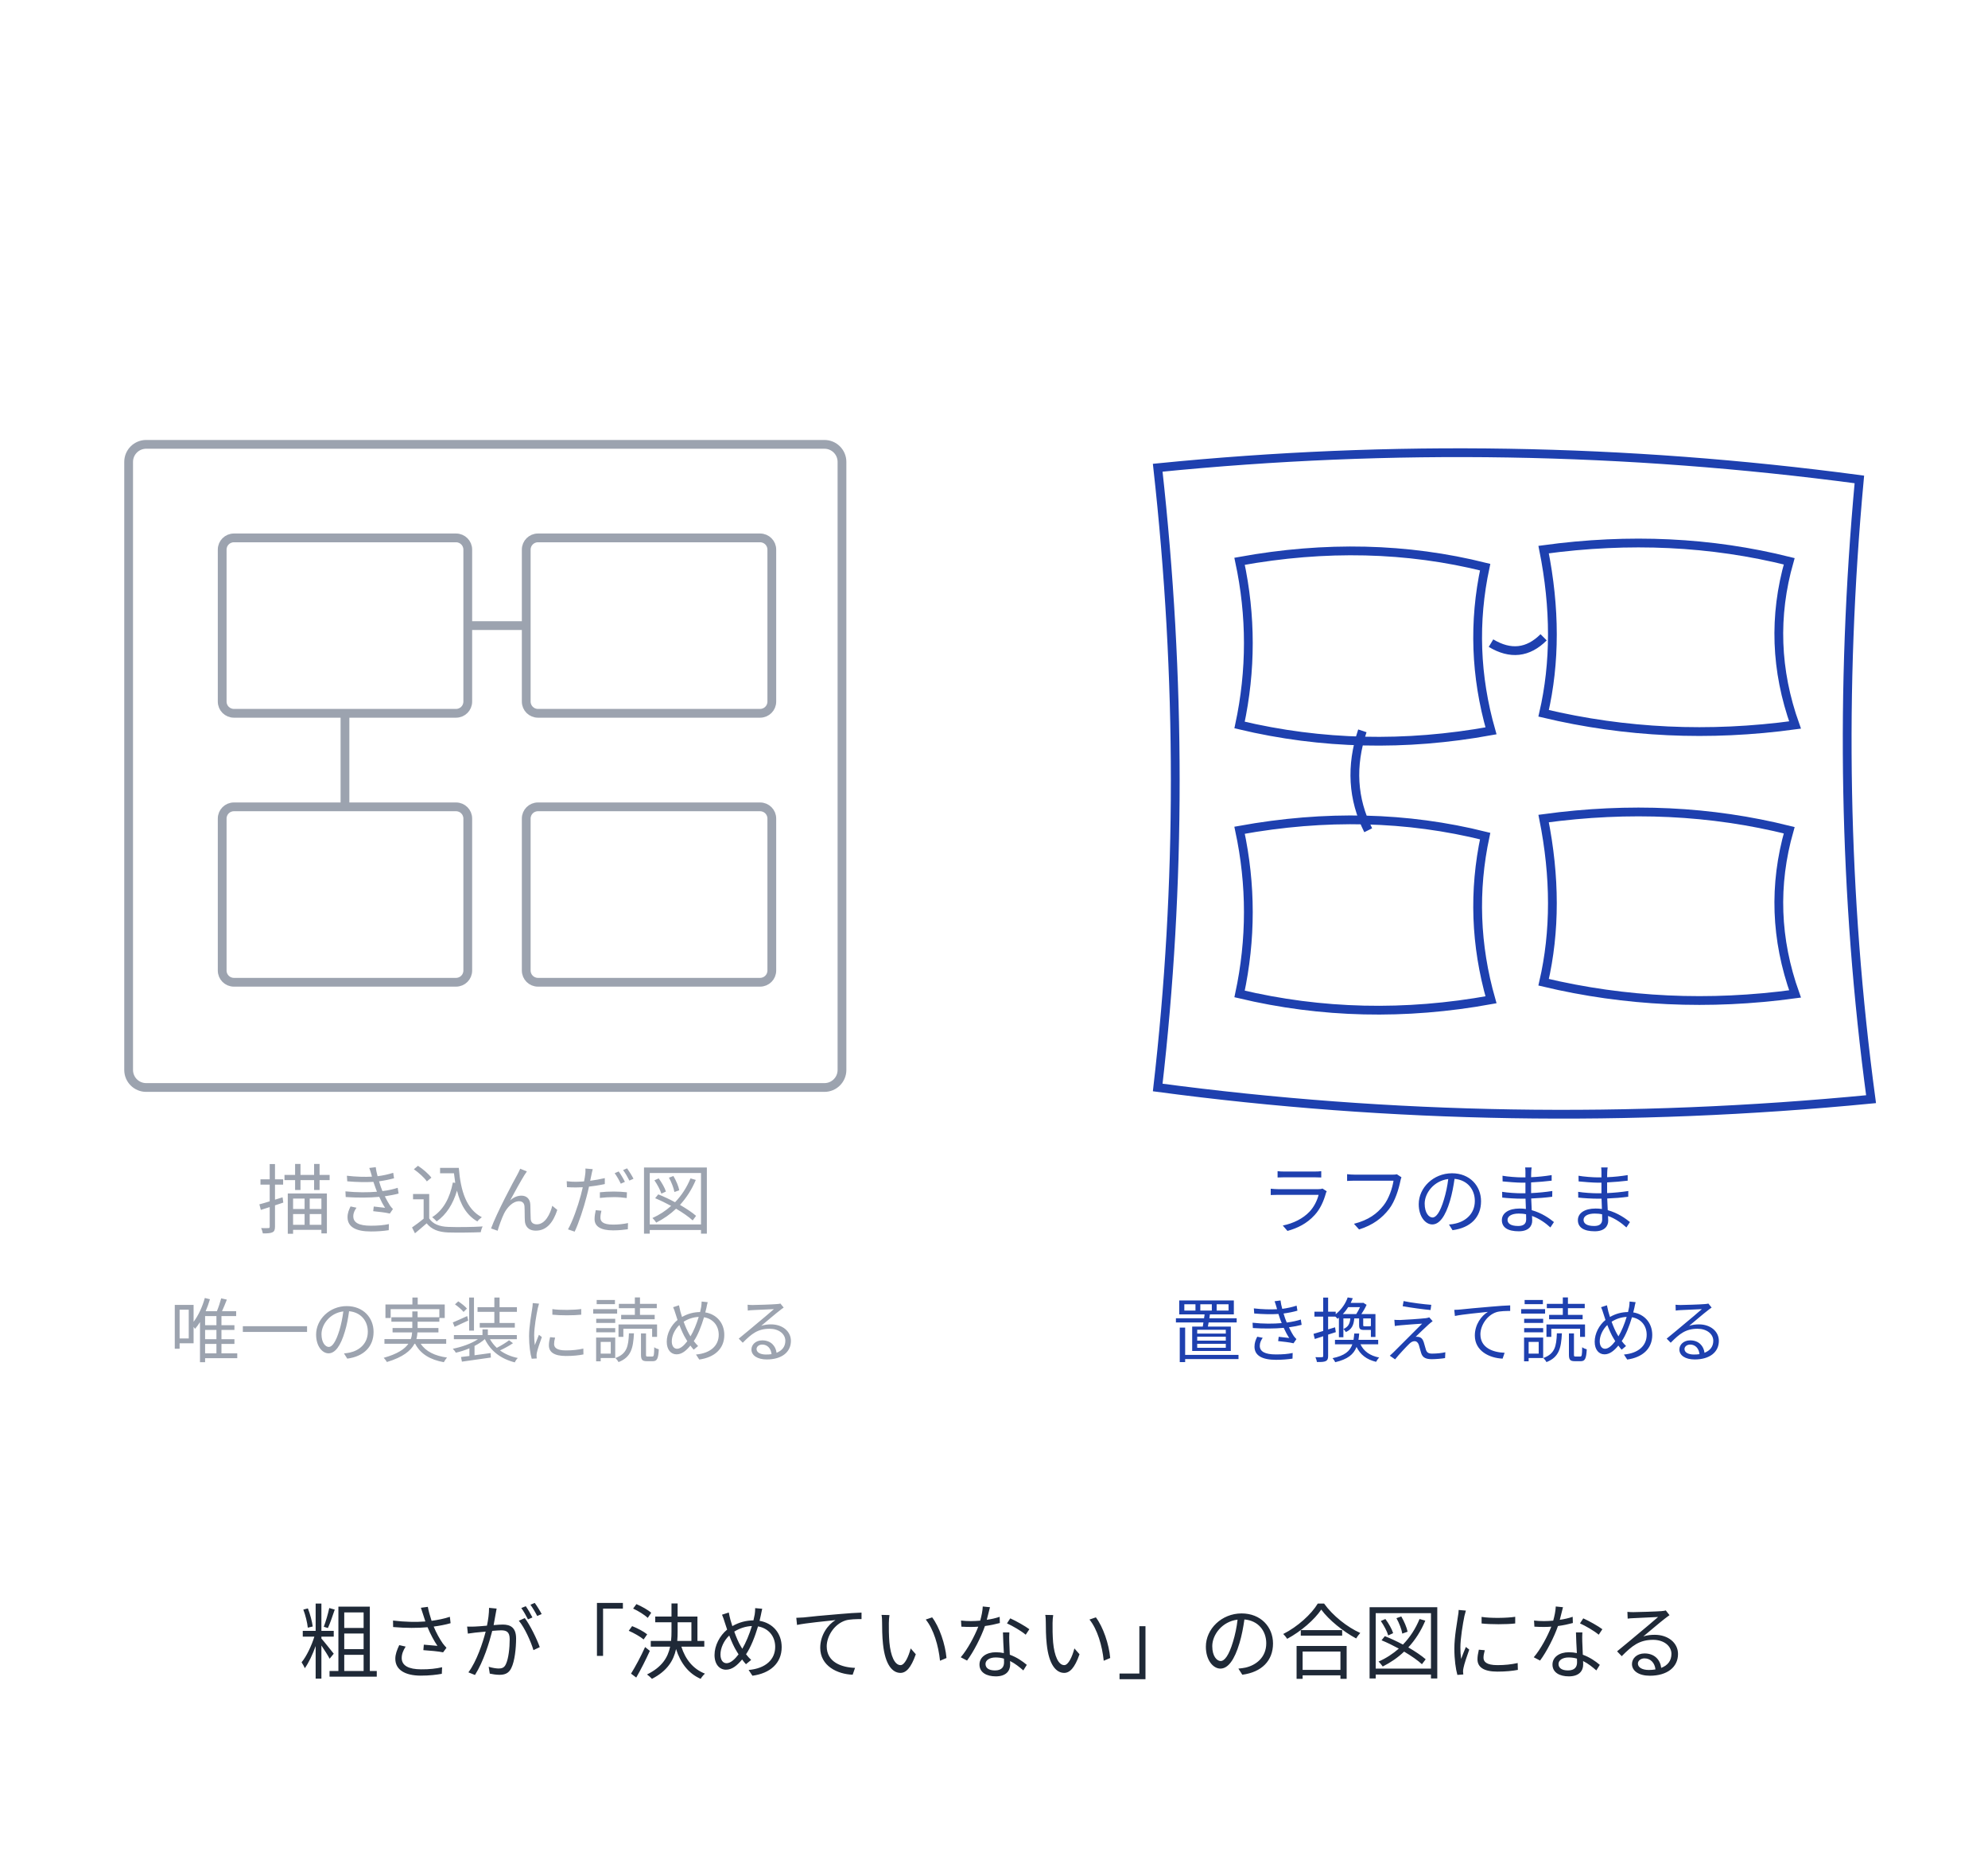
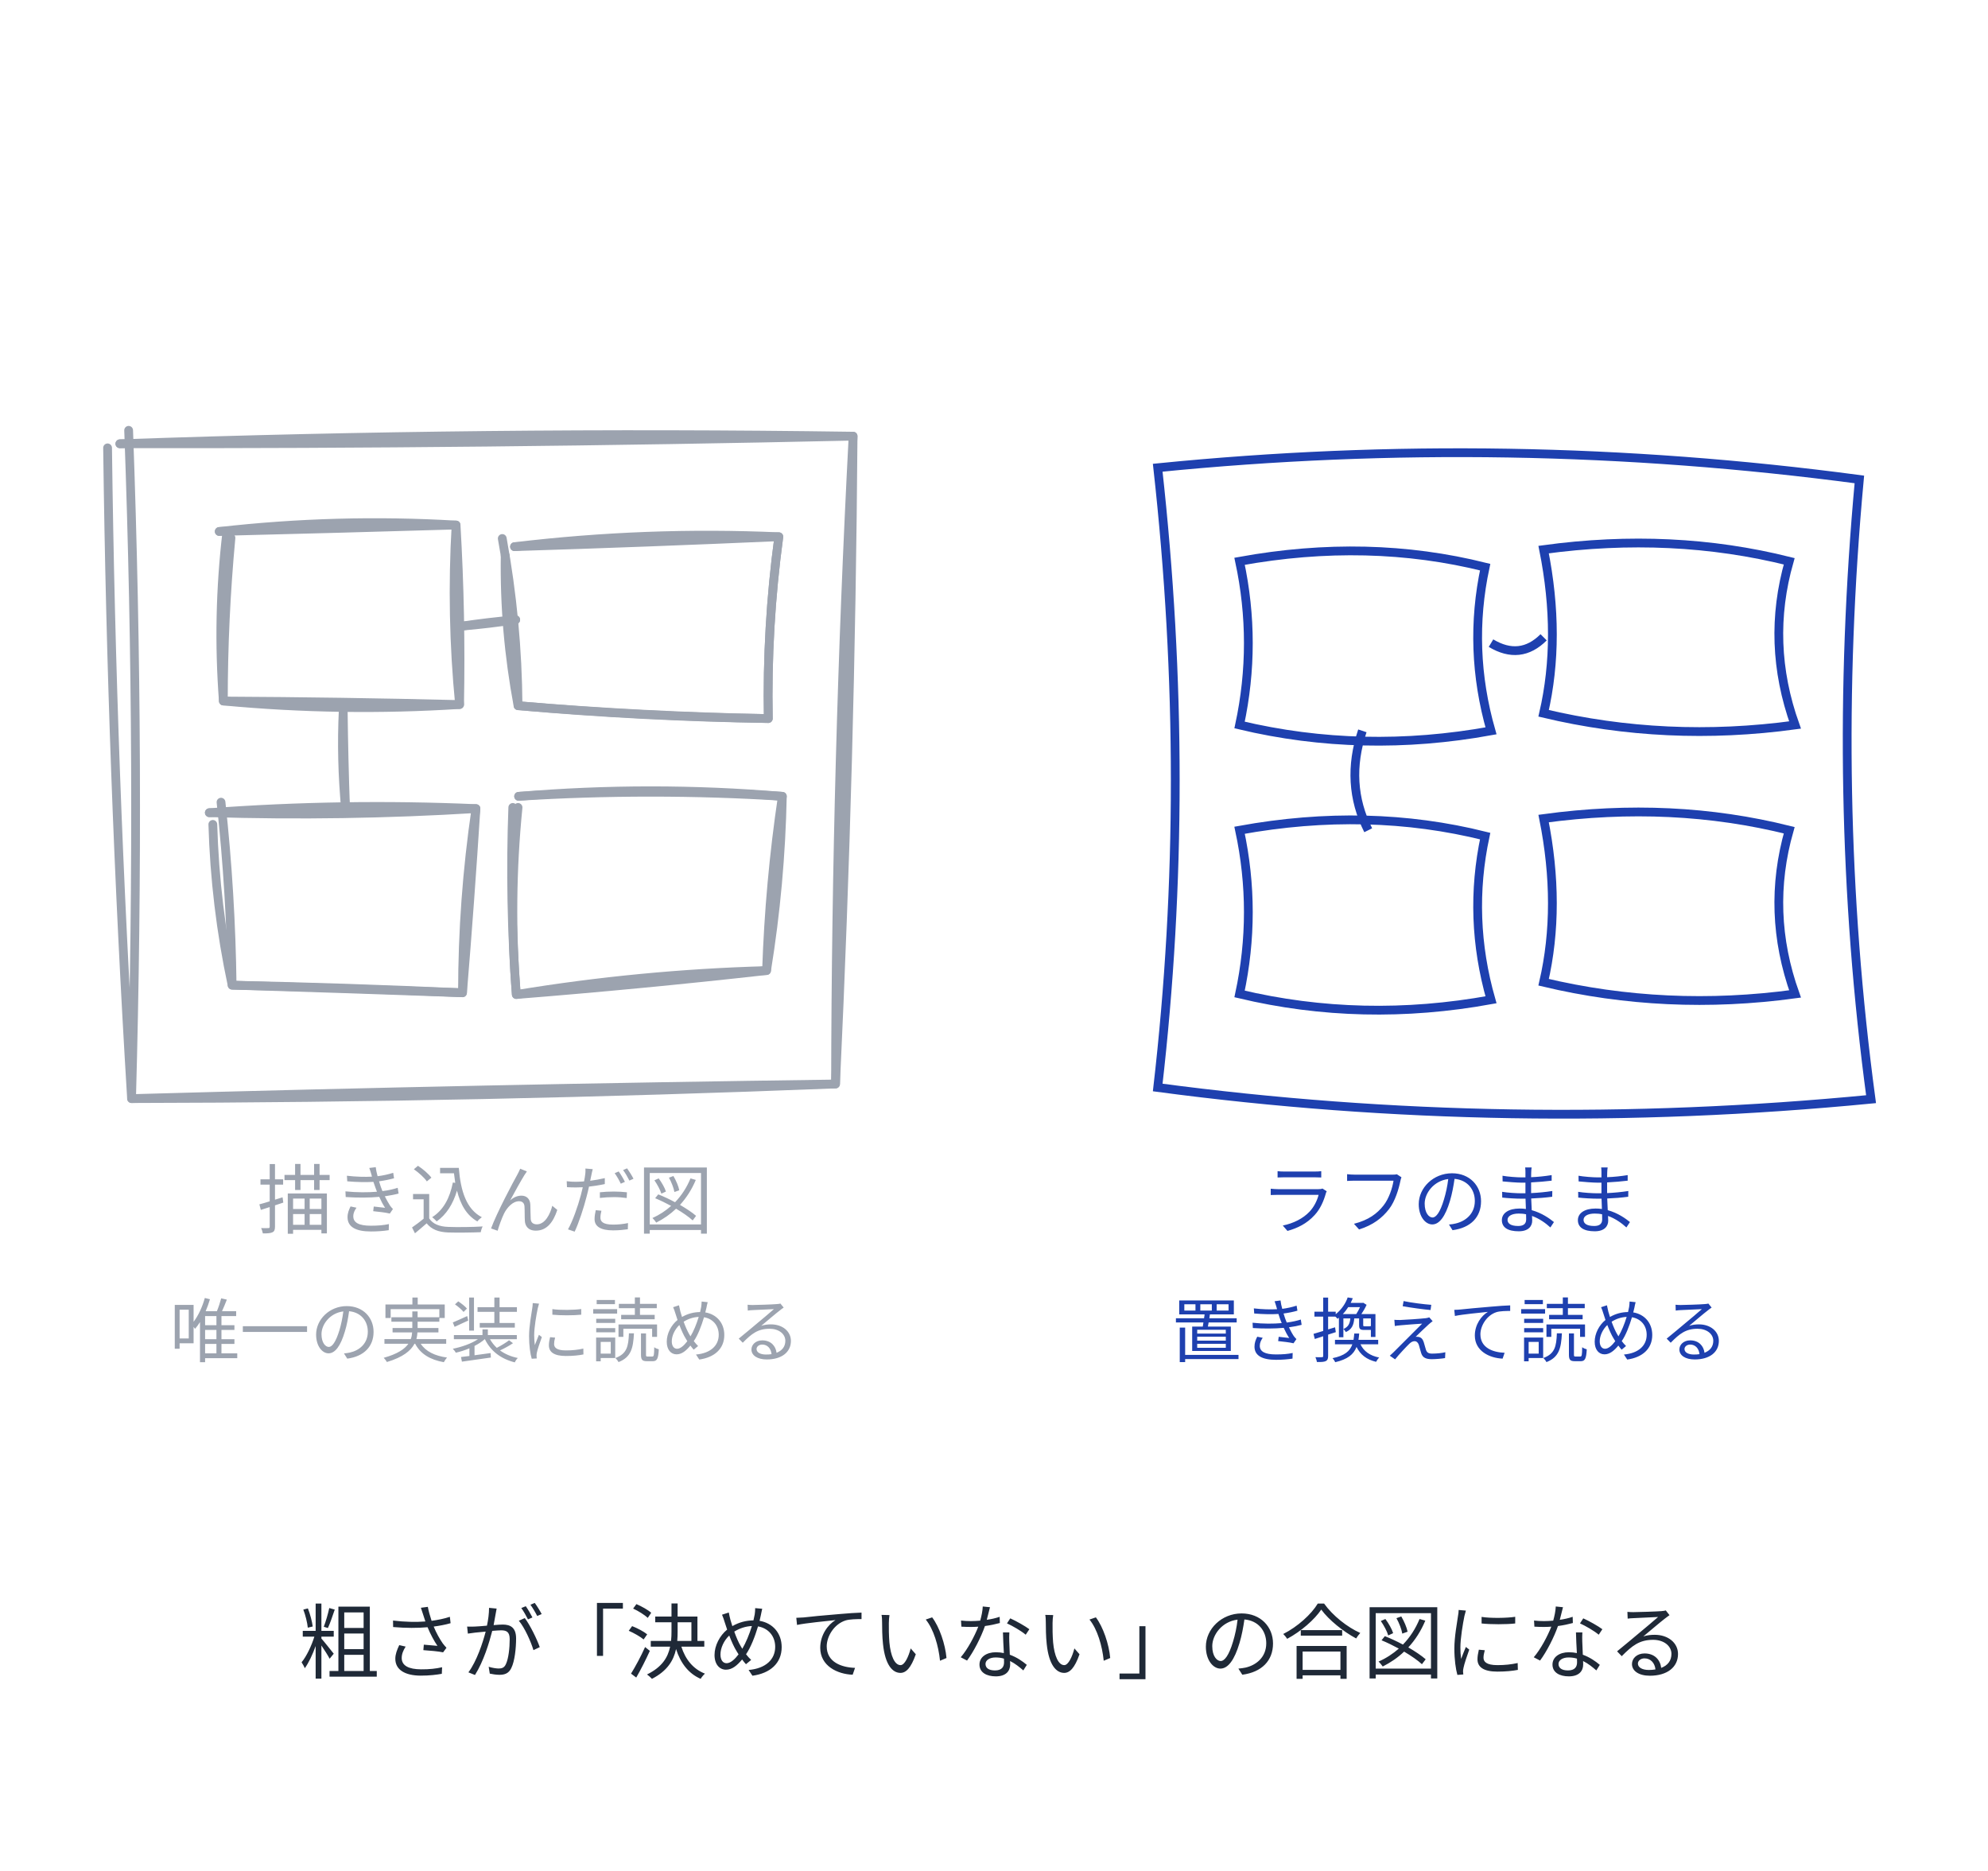
<svg xmlns="http://www.w3.org/2000/svg" width="340" height="320" viewBox="0 0 340 320" preserveAspectRatio="xMidYMid meet">
-   <rect x="22" y="76" width="122" height="110" rx="3" fill="none" stroke="#9CA3AF" stroke-width="1.5" />
-   <rect x="38" y="92" width="42" height="30" rx="2" fill="none" stroke="#9CA3AF" stroke-width="1.5" />
-   <rect x="90" y="92" width="42" height="30" rx="2" fill="none" stroke="#9CA3AF" stroke-width="1.5" />
-   <rect x="38" y="138" width="42" height="30" rx="2" fill="none" stroke="#9CA3AF" stroke-width="1.5" />
-   <rect x="90" y="138" width="42" height="30" rx="2" fill="none" stroke="#9CA3AF" stroke-width="1.5" />
-   <line x1="80" y1="107" x2="90" y2="107" stroke="#9CA3AF" stroke-width="1.5" />
-   <line x1="59" y1="122" x2="59" y2="138" stroke="#9CA3AF" stroke-width="1.5" />
+   <path d="M20.5 75.9 Q83.2 76 145.9 74.6 Q143 130 142.9 185.4 Q82.7 187.8 22.5 187.9 Q24.1 130.7 22 73.6" fill="none" stroke="#9CA3AF" stroke-width="1.5" stroke-linejoin="round" stroke-linecap="round" />
+   <path d="M20.5 75.9 Q83.2 73.7 145.9 74.6 Q145.5 130 142.9 185.4 Q82.7 186.2 22.5 187.9 Q19.1 132.3 18.4 76.6" fill="none" stroke="#9CA3AF" stroke-width="1.5" stroke-linejoin="round" stroke-linecap="round" />
+   <path d="M37.5 90.9 Q57.7 88.6 78 89.8 Q77.1 105.2 78.6 120.5 Q58.4 121.8 38.2 119.9 Q38.2 105.9 39.5 92" fill="none" stroke="#9CA3AF" stroke-width="1.5" stroke-linejoin="round" stroke-linecap="round" />
+   <path d="M37.5 90.9 Q57.7 90.4 78 89.8 Q78.9 105.1 78.6 120.5 Q58.4 120 38.2 119.9 Q37.1 105.4 38.8 91" fill="none" stroke="#9CA3AF" stroke-width="1.5" stroke-linejoin="round" stroke-linecap="round" />
+   <path d="M88 93.5 Q110.5 90.8 133.2 91.8 Q131.1 107.3 131.4 122.9 Q110 122.5 88.6 120.7 Q86.2 107.9 86.4 95" fill="none" stroke="#9CA3AF" stroke-width="1.5" stroke-linejoin="round" stroke-linecap="round" />
+   <path d="M88 93.5 Q110.6 92.8 133.2 91.8 Q131.1 107.3 131.4 122.9 Q110 122.6 88.6 120.7 Q88.5 106.3 85.9 92.1" fill="none" stroke="#9CA3AF" stroke-width="1.5" stroke-linejoin="round" stroke-linecap="round" />
+   <path d="M35.8 139 Q58.6 137.3 81.4 138.3 Q80.4 154.1 79.1 169.8 Q59.4 168.9 39.7 168.5 Q39.5 152.8 37.8 137.2" fill="none" stroke="#9CA3AF" stroke-width="1.5" stroke-linejoin="round" stroke-linecap="round" />
+   <path d="M35.8 139 Q58.6 139.7 81.4 138.3 Q79.1 154 79.1 169.8 Q59.4 169.1 39.7 168.5 Q36.8 154.9 36.4 141" fill="none" stroke="#9CA3AF" stroke-width="1.5" stroke-linejoin="round" stroke-linecap="round" />
+   <path d="M88.7 136.2 Q111.3 134.8 133.8 136.2 Q131.6 151 131.1 166 Q109.7 168.4 88.3 170.1 Q87 154.1 88.6 138.1" fill="none" stroke="#9CA3AF" stroke-width="1.5" stroke-linejoin="round" stroke-linecap="round" />
+   <path d="M88.7 136.2 Q111.3 134.3 133.8 136.2 Q133.5 151.2 131.1 166 Q109.5 166.6 88.3 170.1 Q87.1 154.1 87.7 138.1" fill="none" stroke="#9CA3AF" stroke-width="1.5" stroke-linejoin="round" stroke-linecap="round" />
+   <path d="M78.9 107.1 Q83.6 106.7 88.2 106" fill="none" stroke="#9CA3AF" stroke-width="1.5" stroke-linejoin="round" stroke-linecap="round" />
+   <path d="M78.9 107.1 Q83.5 106.4 88.2 106" fill="none" stroke="#9CA3AF" stroke-width="1.5" stroke-linejoin="round" stroke-linecap="round" />
+   <path d="M58.7 121.5 Q58.8 129.9 59.1 138.3" fill="none" stroke="#9CA3AF" stroke-width="1.5" stroke-linejoin="round" stroke-linecap="round" />
+   <path d="M58.7 121.5 Q58.3 129.9 59.1 138.3" fill="none" stroke="#9CA3AF" stroke-width="1.5" stroke-linejoin="round" stroke-linecap="round" />
  <text x="83" y="210" text-anchor="middle" font-family="sans-serif" font-size="13" fill="#9CA3AF">描き込んだ図</text>
  <text x="83" y="232" text-anchor="middle" font-family="sans-serif" font-size="12" fill="#9CA3AF">唯一の実装に読める</text>
  <path d="M198 80 q60 -6 120 2 q-5 54 2 106 q-62 6 -122 -2 q6 -52 0 -106 z" fill="none" stroke="#1E40AF" stroke-width="1.5" />
  <path d="M212 96 q22 -4 42 1 q-3 14 1 28 q-22 4 -43 -1 q3 -14 0 -28 z" fill="none" stroke="#1E40AF" stroke-width="1.5" />
  <path d="M264 94 q22 -3 42 2 q-4 14 1 28 q-22 3 -43 -2 q3 -13 0 -28 z" fill="none" stroke="#1E40AF" stroke-width="1.5" />
  <path d="M212 142 q22 -4 42 1 q-3 14 1 28 q-22 4 -43 -1 q3 -14 0 -28 z" fill="none" stroke="#1E40AF" stroke-width="1.5" />
  <path d="M264 140 q22 -3 42 2 q-4 14 1 28 q-22 3 -43 -2 q3 -13 0 -28 z" fill="none" stroke="#1E40AF" stroke-width="1.5" />
  <path d="M255 110 q5 3 9 -1" fill="none" stroke="#1E40AF" stroke-width="1.5" />
  <path d="M233 125 q-3 9 1 17" fill="none" stroke="#1E40AF" stroke-width="1.5" />
  <text x="248" y="210" text-anchor="middle" font-family="sans-serif" font-size="13" fill="#1E40AF">ラフのまま</text>
  <text x="248" y="232" text-anchor="middle" font-family="sans-serif" font-size="12" fill="#1E40AF">置き換えて読める</text>
  <text x="170" y="286" text-anchor="middle" font-family="sans-serif" font-size="14" fill="#1F2937">粗さが「決めていない」の合図になる</text>
</svg>
